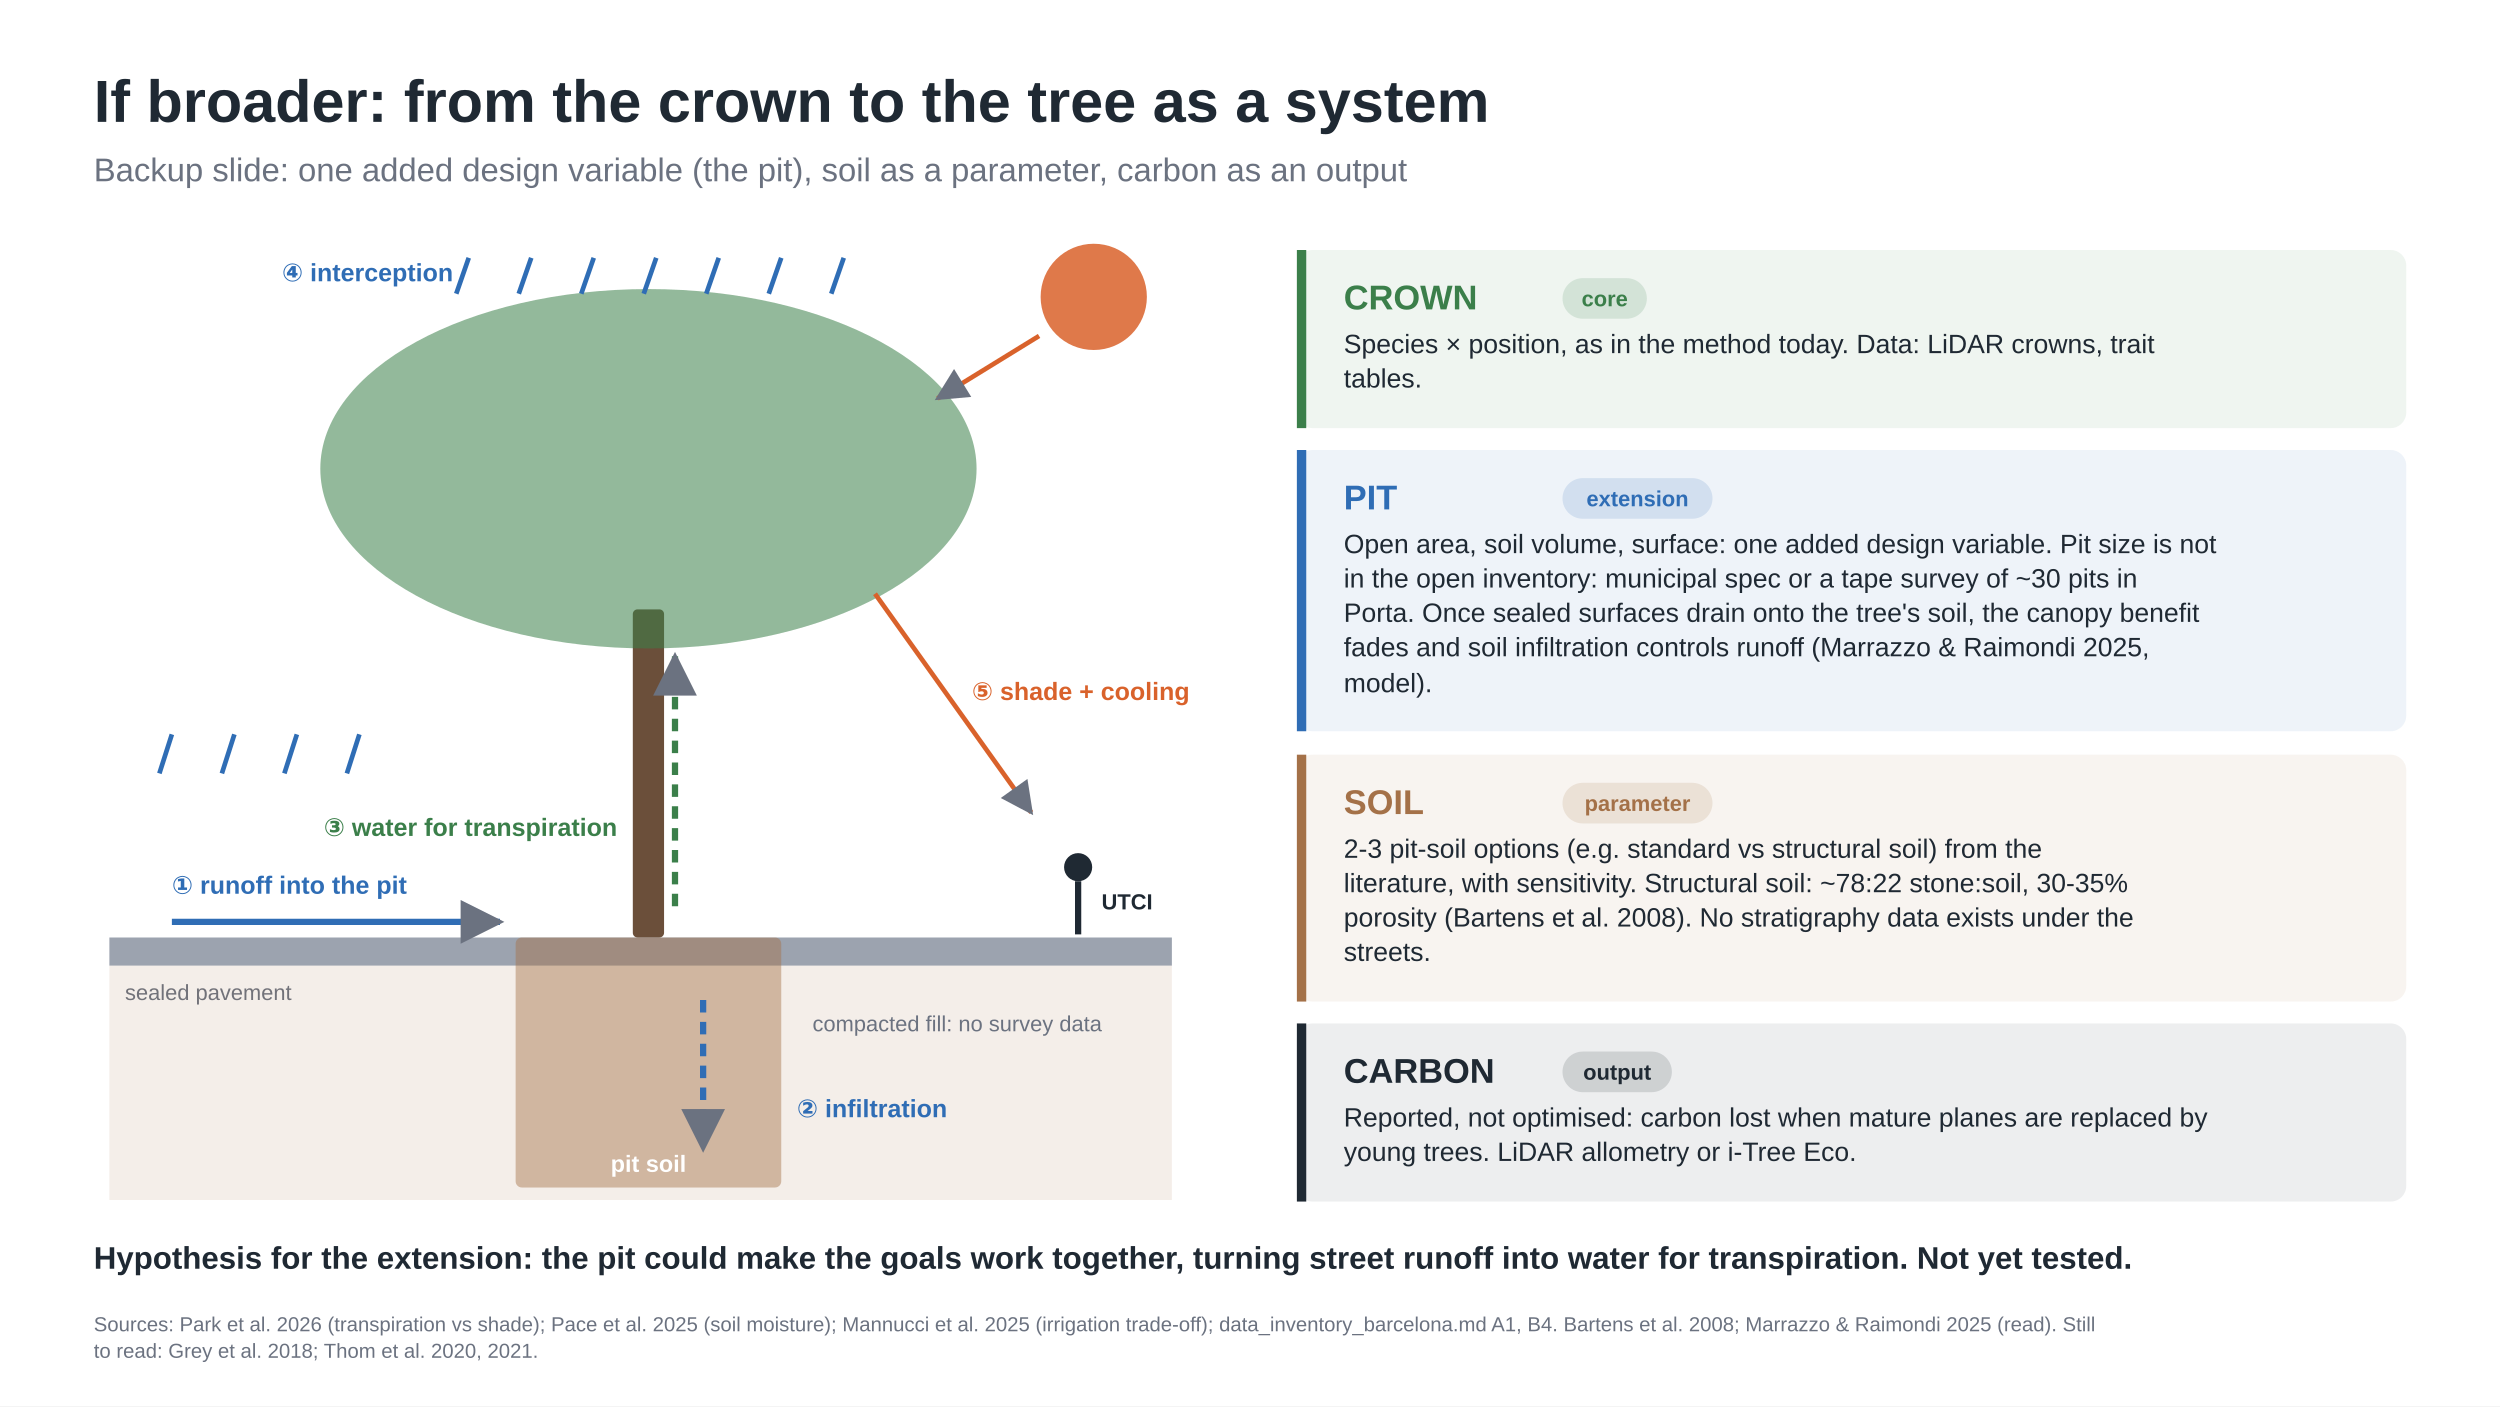
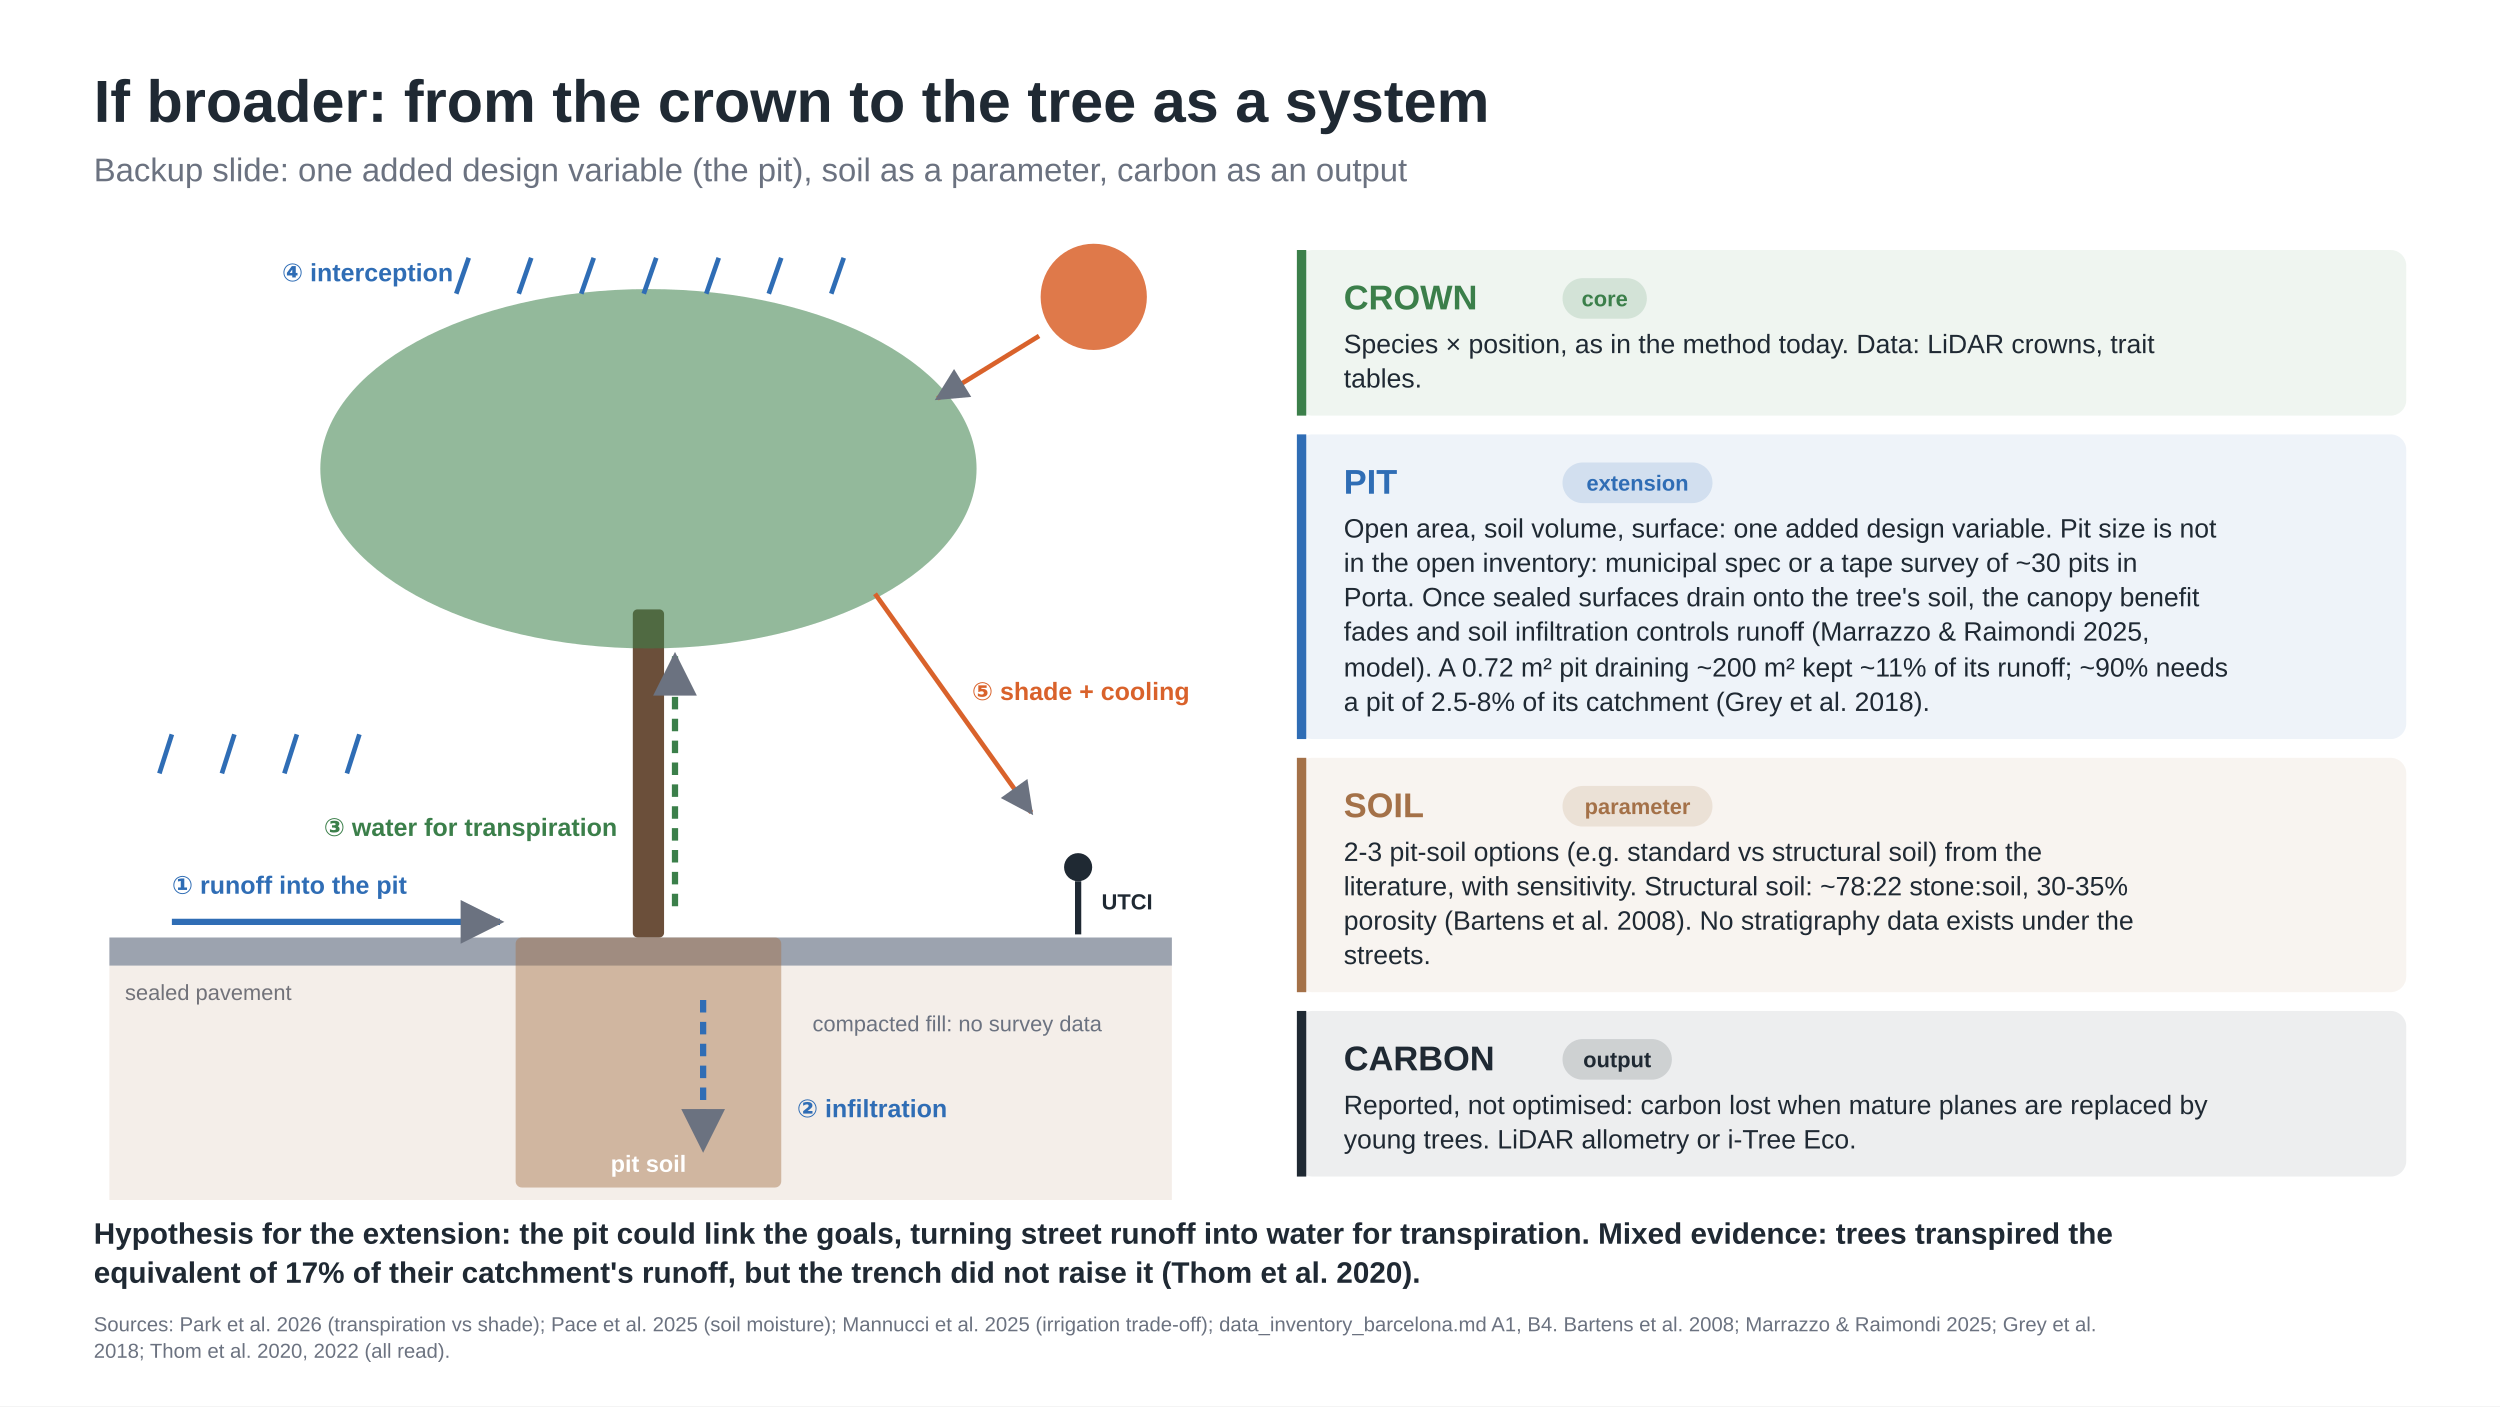
<svg xmlns="http://www.w3.org/2000/svg" width="1600" height="900" viewBox="0 0 1600 900" font-family="Arial, Helvetica, sans-serif">
  <defs>
    <marker id="arr" viewBox="0 0 10 10" refX="9" refY="5" markerWidth="7" markerHeight="7" orient="auto">
      <path d="M0,0 L10,5 L0,10 z" fill="#6B7280" />
    </marker>
  </defs>
  <rect width="1600" height="900" fill="#FFFFFF" />
  <text x="60" y="78" font-size="38" fill="#1F2933" font-weight="bold" text-anchor="start">If broader: from the crown to the tree as a system</text>
  <text x="60" y="116" font-size="21" fill="#6B7280" font-weight="normal" text-anchor="start">Backup slide: one added design variable (the pit), soil as a parameter, carbon as an output</text>
  <rect x="70" y="600" width="680" height="18" rx="0" fill="#9CA3AF" fill-opacity="1.0" stroke="none" stroke-width="2" />
  <text x="80" y="640" font-size="14" fill="#6B7280" font-weight="normal" text-anchor="start">sealed pavement</text>
  <rect x="70" y="618" width="680" height="150" rx="0" fill="#A47148" fill-opacity="0.12" stroke="none" stroke-width="2" />
  <text x="520" y="660" font-size="14" fill="#6B7280" font-weight="normal" text-anchor="start">compacted fill: no survey data</text>
  <rect x="330" y="600" width="170" height="160" rx="4" fill="#A47148" fill-opacity="0.45" stroke="none" stroke-width="2" />
  <text x="415" y="750" font-size="15" fill="#FFFFFF" font-weight="bold" text-anchor="middle">pit soil</text>
  <rect x="405" y="390" width="20" height="210" rx="3" fill="#6B4F3A" fill-opacity="1.0" stroke="none" stroke-width="2" />
  <ellipse cx="415" cy="300" rx="210" ry="115" fill="#3B7F4A" fill-opacity="0.55" />
  <line x1="300" y1="165" x2="292" y2="188" stroke="#2F6DB5" stroke-width="3" />
  <line x1="340" y1="165" x2="332" y2="188" stroke="#2F6DB5" stroke-width="3" />
  <line x1="380" y1="165" x2="372" y2="188" stroke="#2F6DB5" stroke-width="3" />
  <line x1="420" y1="165" x2="412" y2="188" stroke="#2F6DB5" stroke-width="3" />
  <line x1="460" y1="165" x2="452" y2="188" stroke="#2F6DB5" stroke-width="3" />
  <line x1="500" y1="165" x2="492" y2="188" stroke="#2F6DB5" stroke-width="3" />
  <line x1="540" y1="165" x2="532" y2="188" stroke="#2F6DB5" stroke-width="3" />
  <line x1="110" y1="470" x2="102" y2="495" stroke="#2F6DB5" stroke-width="3" />
  <line x1="150" y1="470" x2="142" y2="495" stroke="#2F6DB5" stroke-width="3" />
  <line x1="190" y1="470" x2="182" y2="495" stroke="#2F6DB5" stroke-width="3" />
  <line x1="230" y1="470" x2="222" y2="495" stroke="#2F6DB5" stroke-width="3" />
  <circle cx="700" cy="190" r="34" fill="#D9622B" fill-opacity="0.85" />
  <line x1="665" y1="215" x2="600" y2="255" stroke="#D9622B" stroke-width="3" marker-end="url(#arr)" />
  <line x1="110" y1="590" x2="320" y2="590" stroke="#2F6DB5" stroke-width="4" marker-end="url(#arr)" />
  <text x="110" y="572" font-size="16" fill="#2F6DB5" font-weight="bold" text-anchor="start">① runoff into the pit</text>
  <line x1="450" y1="640" x2="450" y2="735" stroke="#2F6DB5" stroke-width="4" stroke-dasharray="8 6" marker-end="url(#arr)" />
  <text x="510" y="715" font-size="16" fill="#2F6DB5" font-weight="bold" text-anchor="start">② infiltration</text>
  <line x1="432" y1="580" x2="432" y2="420" stroke="#3B7F4A" stroke-width="4" stroke-dasharray="8 6" marker-end="url(#arr)" />
  <text x="395" y="535" font-size="16" fill="#3B7F4A" font-weight="bold" text-anchor="end">③ water for transpiration</text>
  <text x="290" y="180" font-size="16" fill="#2F6DB5" font-weight="bold" text-anchor="end">④ interception</text>
  <line x1="560" y1="380" x2="660" y2="520" stroke="#D9622B" stroke-width="3" marker-end="url(#arr)" />
  <text x="622" y="448" font-size="16" fill="#D9622B" font-weight="bold" text-anchor="start">⑤ shade + cooling</text>
  <circle cx="690" cy="555" r="9" fill="#1F2933" />
  <line x1="690" y1="564" x2="690" y2="598" stroke="#1F2933" stroke-width="4" />
  <text x="705" y="582" font-size="14" fill="#1F2933" font-weight="bold" text-anchor="start">UTCI</text>
-   <rect x="830" y="160" width="710" height="114" rx="10" fill="#3B7F4A" fill-opacity="0.08" stroke="none" stroke-width="2" />
-   <rect x="830" y="160" width="6" height="114" rx="0" fill="#3B7F4A" fill-opacity="1.0" stroke="none" stroke-width="2" />
+   <rect x="830" y="160" width="710" height="106" rx="10" fill="#3B7F4A" fill-opacity="0.08" stroke="none" stroke-width="2" />
+   <rect x="830" y="160" width="6" height="106" rx="0" fill="#3B7F4A" fill-opacity="1.0" stroke="none" stroke-width="2" />
  <text x="860" y="198" font-size="22" fill="#3B7F4A" font-weight="bold" text-anchor="start">CROWN</text>
  <rect x="1000" y="178" width="54" height="26" rx="13" fill="#3B7F4A" fill-opacity="0.15" stroke="none" stroke-width="2" />
  <text x="1027" y="196" font-size="14" fill="#3B7F4A" font-weight="bold" text-anchor="middle">core</text>
  <text x="860" y="226" font-size="17" fill="#1F2933" font-weight="normal" text-anchor="start">Species × position, as in the method today. Data: LiDAR crowns, trait</text>
  <text x="860" y="248" font-size="17" fill="#1F2933" font-weight="normal" text-anchor="start">tables.</text>
-   <rect x="830" y="288" width="710" height="180" rx="10" fill="#2F6DB5" fill-opacity="0.08" stroke="none" stroke-width="2" />
-   <rect x="830" y="288" width="6" height="180" rx="0" fill="#2F6DB5" fill-opacity="1.0" stroke="none" stroke-width="2" />
-   <text x="860" y="326" font-size="22" fill="#2F6DB5" font-weight="bold" text-anchor="start">PIT</text>
-   <rect x="1000" y="306" width="96" height="26" rx="13" fill="#2F6DB5" fill-opacity="0.15" stroke="none" stroke-width="2" />
-   <text x="1048" y="324" font-size="14" fill="#2F6DB5" font-weight="bold" text-anchor="middle">extension</text>
-   <text x="860" y="354" font-size="17" fill="#1F2933" font-weight="normal" text-anchor="start">Open area, soil volume, surface: one added design variable. Pit size is not</text>
-   <text x="860" y="376" font-size="17" fill="#1F2933" font-weight="normal" text-anchor="start">in the open inventory: municipal spec or a tape survey of ~30 pits in</text>
-   <text x="860" y="398" font-size="17" fill="#1F2933" font-weight="normal" text-anchor="start">Porta. Once sealed surfaces drain onto the tree's soil, the canopy benefit</text>
-   <text x="860" y="420" font-size="17" fill="#1F2933" font-weight="normal" text-anchor="start">fades and soil infiltration controls runoff (Marrazzo &amp; Raimondi 2025,</text>
-   <text x="860" y="443" font-size="17" fill="#1F2933" font-weight="normal" text-anchor="start">model).</text>
-   <rect x="830" y="483" width="710" height="158" rx="10" fill="#A47148" fill-opacity="0.08" stroke="none" stroke-width="2" />
-   <rect x="830" y="483" width="6" height="158" rx="0" fill="#A47148" fill-opacity="1.0" stroke="none" stroke-width="2" />
-   <text x="860" y="521" font-size="22" fill="#A47148" font-weight="bold" text-anchor="start">SOIL</text>
-   <rect x="1000" y="501" width="96" height="26" rx="13" fill="#A47148" fill-opacity="0.15" stroke="none" stroke-width="2" />
-   <text x="1048" y="519" font-size="14" fill="#A47148" font-weight="bold" text-anchor="middle">parameter</text>
-   <text x="860" y="549" font-size="17" fill="#1F2933" font-weight="normal" text-anchor="start">2-3 pit-soil options (e.g. standard vs structural soil) from the</text>
-   <text x="860" y="571" font-size="17" fill="#1F2933" font-weight="normal" text-anchor="start">literature, with sensitivity. Structural soil: ~78:22 stone:soil, 30-35%</text>
-   <text x="860" y="593" font-size="17" fill="#1F2933" font-weight="normal" text-anchor="start">porosity (Bartens et al. 2008). No stratigraphy data exists under the</text>
-   <text x="860" y="615" font-size="17" fill="#1F2933" font-weight="normal" text-anchor="start">streets.</text>
-   <rect x="830" y="655" width="710" height="114" rx="10" fill="#1F2933" fill-opacity="0.08" stroke="none" stroke-width="2" />
-   <rect x="830" y="655" width="6" height="114" rx="0" fill="#1F2933" fill-opacity="1.0" stroke="none" stroke-width="2" />
-   <text x="860" y="693" font-size="22" fill="#1F2933" font-weight="bold" text-anchor="start">CARBON</text>
-   <rect x="1000" y="673" width="70" height="26" rx="13" fill="#1F2933" fill-opacity="0.15" stroke="none" stroke-width="2" />
-   <text x="1035" y="691" font-size="14" fill="#1F2933" font-weight="bold" text-anchor="middle">output</text>
-   <text x="860" y="721" font-size="17" fill="#1F2933" font-weight="normal" text-anchor="start">Reported, not optimised: carbon lost when mature planes are replaced by</text>
-   <text x="860" y="743" font-size="17" fill="#1F2933" font-weight="normal" text-anchor="start">young trees. LiDAR allometry or i-Tree Eco.</text>
-   <text x="60" y="812" font-size="20" fill="#1F2933" font-weight="bold" text-anchor="start">Hypothesis for the extension: the pit could make the goals work together, turning street runoff into water for transpiration. Not yet tested.</text>
-   <text x="60" y="852" font-size="13" fill="#6B7280" font-weight="normal" text-anchor="start">Sources: Park et al. 2026 (transpiration vs shade); Pace et al. 2025 (soil moisture); Mannucci et al. 2025 (irrigation trade-off); data_inventory_barcelona.md A1, B4. Bartens et al. 2008; Marrazzo &amp; Raimondi 2025 (read). Still</text>
-   <text x="60" y="869" font-size="13" fill="#6B7280" font-weight="normal" text-anchor="start">to read: Grey et al. 2018; Thom et al. 2020, 2021.</text>
+   <rect x="830" y="278" width="710" height="195" rx="10" fill="#2F6DB5" fill-opacity="0.08" stroke="none" stroke-width="2" />
+   <rect x="830" y="278" width="6" height="195" rx="0" fill="#2F6DB5" fill-opacity="1.0" stroke="none" stroke-width="2" />
+   <text x="860" y="316" font-size="22" fill="#2F6DB5" font-weight="bold" text-anchor="start">PIT</text>
+   <rect x="1000" y="296" width="96" height="26" rx="13" fill="#2F6DB5" fill-opacity="0.15" stroke="none" stroke-width="2" />
+   <text x="1048" y="314" font-size="14" fill="#2F6DB5" font-weight="bold" text-anchor="middle">extension</text>
+   <text x="860" y="344" font-size="17" fill="#1F2933" font-weight="normal" text-anchor="start">Open area, soil volume, surface: one added design variable. Pit size is not</text>
+   <text x="860" y="366" font-size="17" fill="#1F2933" font-weight="normal" text-anchor="start">in the open inventory: municipal spec or a tape survey of ~30 pits in</text>
+   <text x="860" y="388" font-size="17" fill="#1F2933" font-weight="normal" text-anchor="start">Porta. Once sealed surfaces drain onto the tree's soil, the canopy benefit</text>
+   <text x="860" y="410" font-size="17" fill="#1F2933" font-weight="normal" text-anchor="start">fades and soil infiltration controls runoff (Marrazzo &amp; Raimondi 2025,</text>
+   <text x="860" y="433" font-size="17" fill="#1F2933" font-weight="normal" text-anchor="start">model). A 0.72 m² pit draining ~200 m² kept ~11% of its runoff; ~90% needs</text>
+   <text x="860" y="455" font-size="17" fill="#1F2933" font-weight="normal" text-anchor="start">a pit of 2.5-8% of its catchment (Grey et al. 2018).</text>
+   <rect x="830" y="485" width="710" height="150" rx="10" fill="#A47148" fill-opacity="0.08" stroke="none" stroke-width="2" />
+   <rect x="830" y="485" width="6" height="150" rx="0" fill="#A47148" fill-opacity="1.0" stroke="none" stroke-width="2" />
+   <text x="860" y="523" font-size="22" fill="#A47148" font-weight="bold" text-anchor="start">SOIL</text>
+   <rect x="1000" y="503" width="96" height="26" rx="13" fill="#A47148" fill-opacity="0.15" stroke="none" stroke-width="2" />
+   <text x="1048" y="521" font-size="14" fill="#A47148" font-weight="bold" text-anchor="middle">parameter</text>
+   <text x="860" y="551" font-size="17" fill="#1F2933" font-weight="normal" text-anchor="start">2-3 pit-soil options (e.g. standard vs structural soil) from the</text>
+   <text x="860" y="573" font-size="17" fill="#1F2933" font-weight="normal" text-anchor="start">literature, with sensitivity. Structural soil: ~78:22 stone:soil, 30-35%</text>
+   <text x="860" y="595" font-size="17" fill="#1F2933" font-weight="normal" text-anchor="start">porosity (Bartens et al. 2008). No stratigraphy data exists under the</text>
+   <text x="860" y="617" font-size="17" fill="#1F2933" font-weight="normal" text-anchor="start">streets.</text>
+   <rect x="830" y="647" width="710" height="106" rx="10" fill="#1F2933" fill-opacity="0.08" stroke="none" stroke-width="2" />
+   <rect x="830" y="647" width="6" height="106" rx="0" fill="#1F2933" fill-opacity="1.0" stroke="none" stroke-width="2" />
+   <text x="860" y="685" font-size="22" fill="#1F2933" font-weight="bold" text-anchor="start">CARBON</text>
+   <rect x="1000" y="665" width="70" height="26" rx="13" fill="#1F2933" fill-opacity="0.15" stroke="none" stroke-width="2" />
+   <text x="1035" y="683" font-size="14" fill="#1F2933" font-weight="bold" text-anchor="middle">output</text>
+   <text x="860" y="713" font-size="17" fill="#1F2933" font-weight="normal" text-anchor="start">Reported, not optimised: carbon lost when mature planes are replaced by</text>
+   <text x="860" y="735" font-size="17" fill="#1F2933" font-weight="normal" text-anchor="start">young trees. LiDAR allometry or i-Tree Eco.</text>
+   <text x="60" y="796" font-size="19" fill="#1F2933" font-weight="bold" text-anchor="start">Hypothesis for the extension: the pit could link the goals, turning street runoff into water for transpiration. Mixed evidence: trees transpired the</text>
+   <text x="60" y="821" font-size="19" fill="#1F2933" font-weight="bold" text-anchor="start">equivalent of 17% of their catchment's runoff, but the trench did not raise it (Thom et al. 2020).</text>
+   <text x="60" y="852" font-size="13" fill="#6B7280" font-weight="normal" text-anchor="start">Sources: Park et al. 2026 (transpiration vs shade); Pace et al. 2025 (soil moisture); Mannucci et al. 2025 (irrigation trade-off); data_inventory_barcelona.md A1, B4. Bartens et al. 2008; Marrazzo &amp; Raimondi 2025; Grey et al.</text>
+   <text x="60" y="869" font-size="13" fill="#6B7280" font-weight="normal" text-anchor="start">2018; Thom et al. 2020, 2022 (all read).</text>
</svg>
